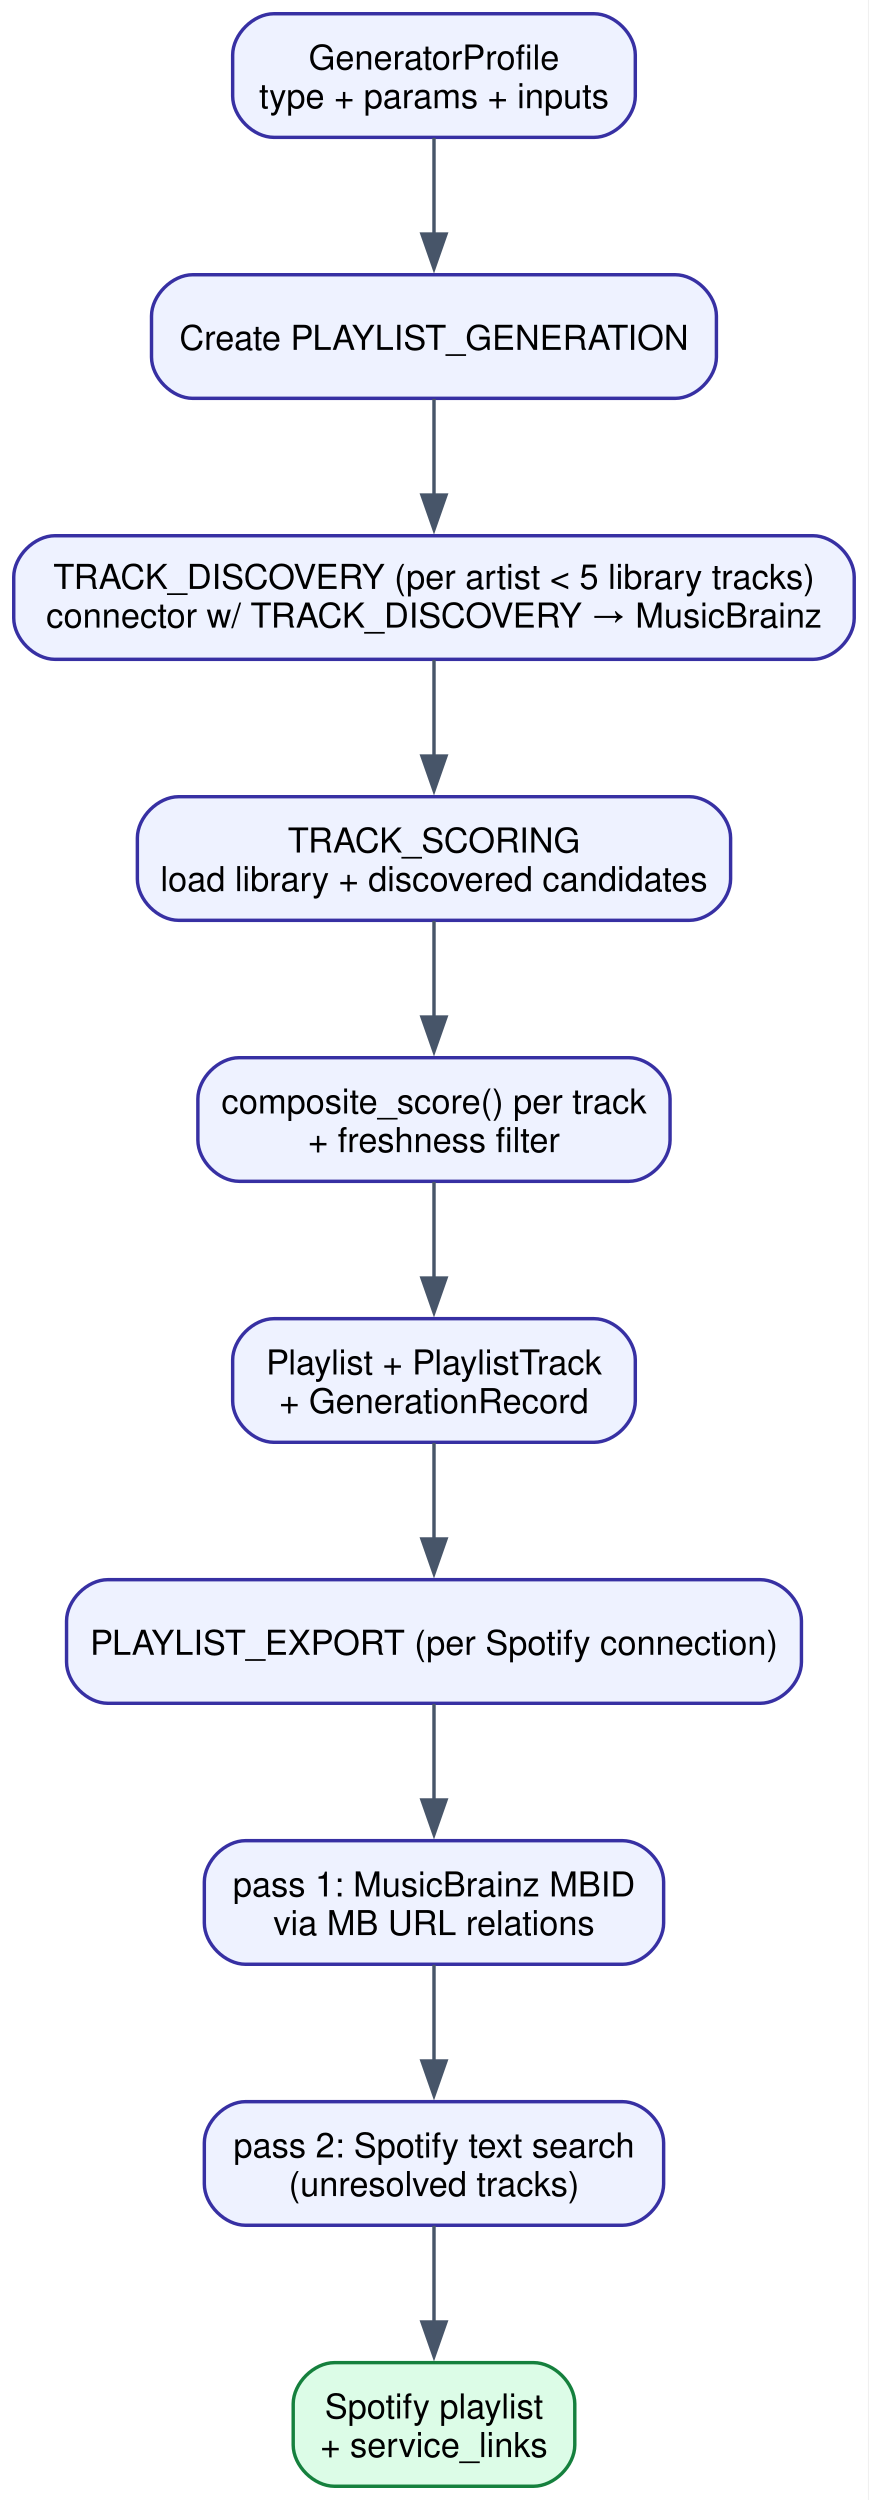
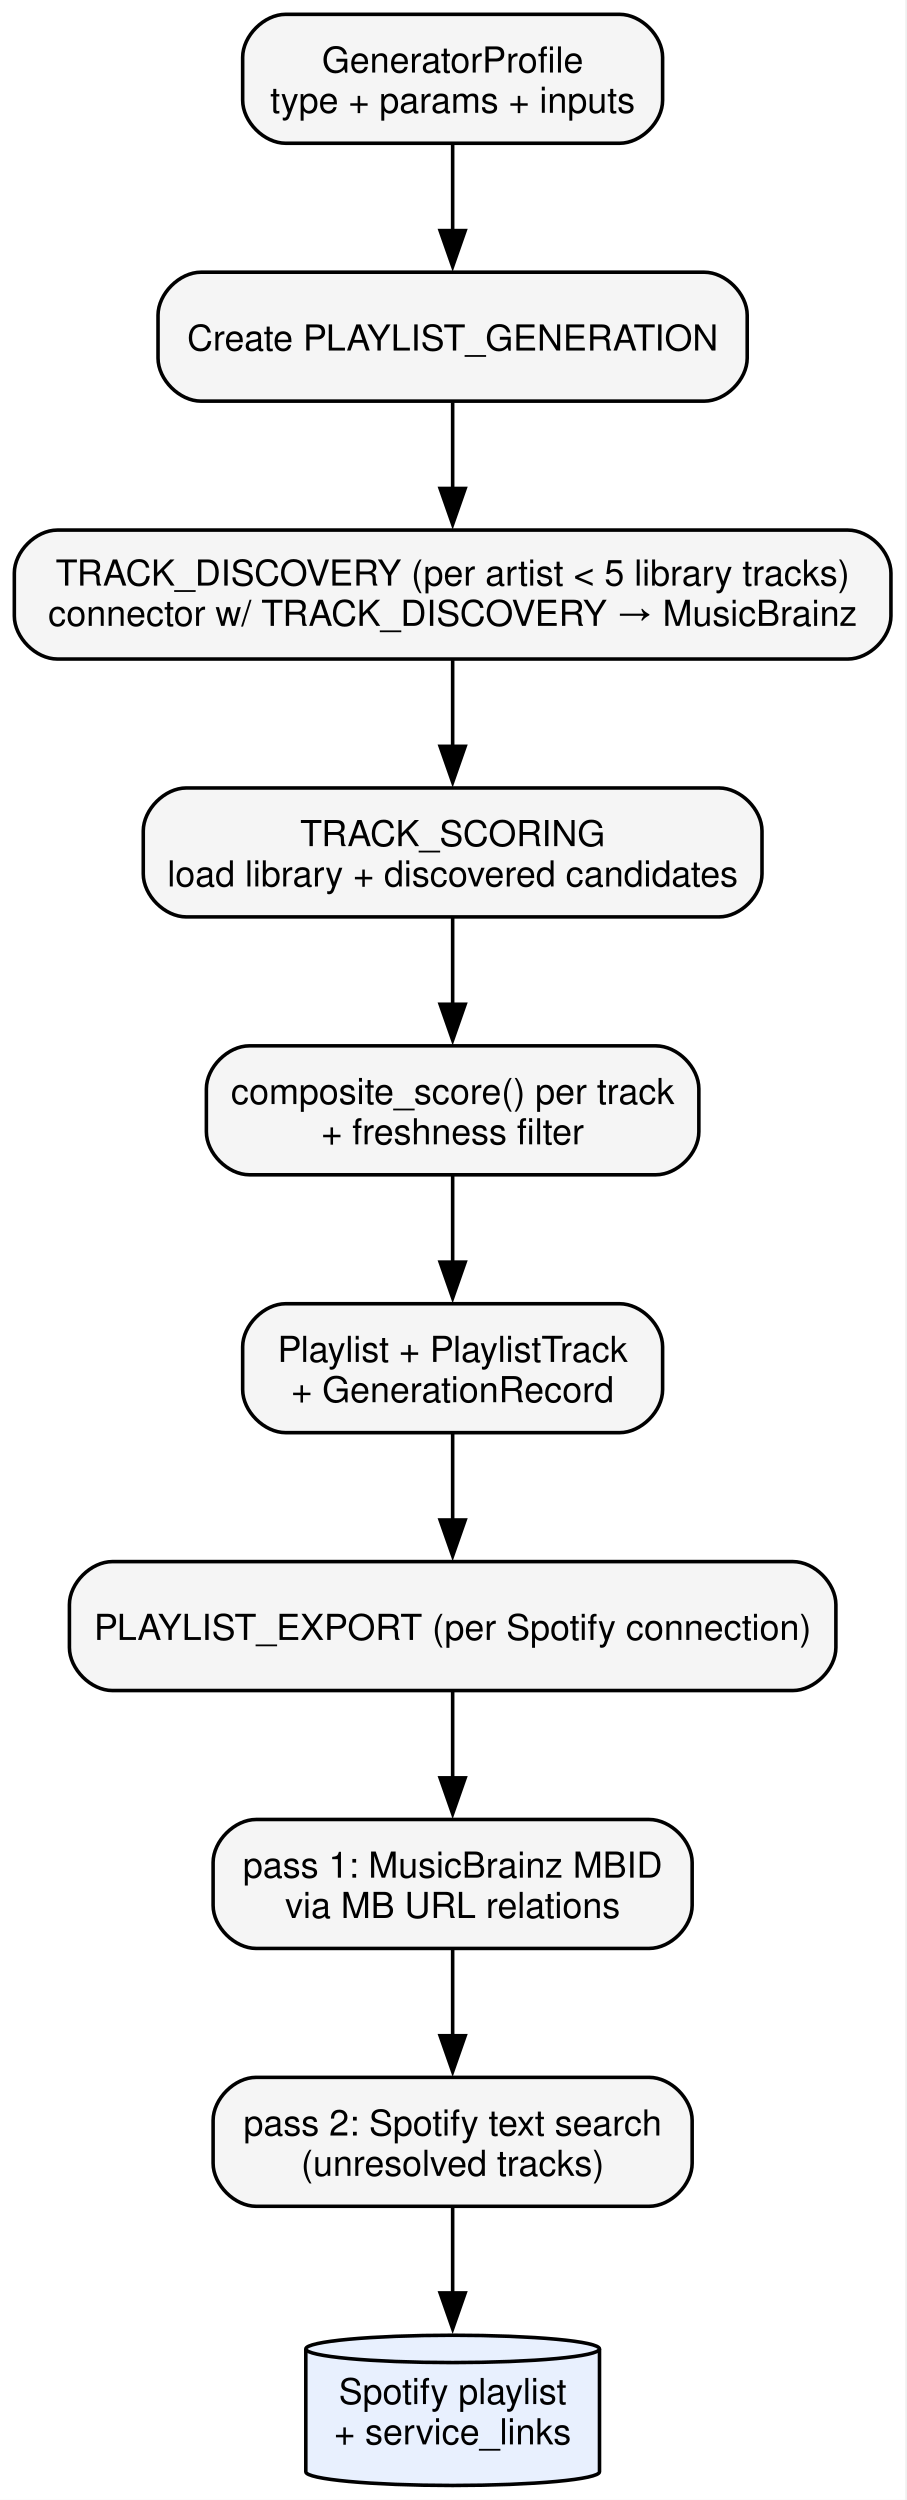
- <svg xmlns="http://www.w3.org/2000/svg" width="253pt" height="728pt" viewBox="0.00 0.00 253.00 728.00">
-   <g id="graph0" class="graph" transform="scale(1 1) rotate(0) translate(4 724)">
-     <polygon fill="white" stroke="none" points="-4,4 -4,-724 248.75,-724 248.75,4 -4,4" />
+ <svg xmlns="http://www.w3.org/2000/svg" width="253pt" height="698pt" viewBox="0.00 0.00 253.00 698.00">
+   <g id="graph0" class="graph" transform="scale(1 1) rotate(0) translate(4 693.94)">
+     <polygon fill="white" stroke="none" points="-4,4 -4,-693.94 248.75,-693.94 248.75,4 -4,4" />
    <g id="node1" class="node">
-       <path fill="#eef2ff" stroke="#3730a3" d="M169,-720C169,-720 75.75,-720 75.75,-720 69.75,-720 63.75,-714 63.75,-708 63.75,-708 63.75,-696 63.75,-696 63.75,-690 69.75,-684 75.75,-684 75.75,-684 169,-684 169,-684 175,-684 181,-690 181,-696 181,-696 181,-708 181,-708 181,-714 175,-720 169,-720" />
-       <text xml:space="preserve" text-anchor="middle" x="122.38" y="-703.75" font-family="Helvetica,sans-Serif" font-size="10.00">GeneratorProfile</text>
-       <text xml:space="preserve" text-anchor="middle" x="122.38" y="-692.5" font-family="Helvetica,sans-Serif" font-size="10.00">type + params + inputs</text>
+       <path fill="#f5f5f5" stroke="black" d="M169,-689.94C169,-689.94 75.75,-689.94 75.75,-689.94 69.75,-689.94 63.75,-683.94 63.75,-677.94 63.75,-677.94 63.75,-665.94 63.75,-665.94 63.75,-659.94 69.75,-653.94 75.75,-653.94 75.75,-653.94 169,-653.94 169,-653.94 175,-653.94 181,-659.94 181,-665.94 181,-665.94 181,-677.94 181,-677.94 181,-683.94 175,-689.94 169,-689.94" />
+       <text xml:space="preserve" text-anchor="middle" x="122.38" y="-673.69" font-family="Helvetica,sans-Serif" font-size="10.00">GeneratorProfile</text>
+       <text xml:space="preserve" text-anchor="middle" x="122.38" y="-662.44" font-family="Helvetica,sans-Serif" font-size="10.00">type + params + inputs</text>
    </g>
    <g id="node2" class="node">
-       <path fill="#eef2ff" stroke="#3730a3" d="M192.62,-644C192.62,-644 52.12,-644 52.12,-644 46.12,-644 40.12,-638 40.12,-632 40.12,-632 40.12,-620 40.12,-620 40.12,-614 46.12,-608 52.12,-608 52.12,-608 192.62,-608 192.62,-608 198.62,-608 204.62,-614 204.62,-620 204.62,-620 204.62,-632 204.62,-632 204.62,-638 198.62,-644 192.62,-644" />
-       <text xml:space="preserve" text-anchor="middle" x="122.38" y="-622.12" font-family="Helvetica,sans-Serif" font-size="10.00">Create PLAYLIST_GENERATION</text>
+       <path fill="#f5f5f5" stroke="black" d="M192.62,-617.94C192.62,-617.94 52.12,-617.94 52.12,-617.94 46.12,-617.94 40.12,-611.94 40.12,-605.94 40.12,-605.94 40.12,-593.94 40.12,-593.94 40.12,-587.94 46.12,-581.94 52.12,-581.94 52.12,-581.94 192.62,-581.94 192.62,-581.94 198.62,-581.94 204.62,-587.94 204.62,-593.94 204.62,-593.94 204.62,-605.94 204.62,-605.94 204.62,-611.94 198.62,-617.94 192.62,-617.94" />
+       <text xml:space="preserve" text-anchor="middle" x="122.38" y="-596.06" font-family="Helvetica,sans-Serif" font-size="10.00">Create PLAYLIST_GENERATION</text>
    </g>
    <g id="edge1" class="edge">
-       <path fill="none" stroke="#475569" d="M122.38,-683.84C122.38,-675.49 122.38,-665.23 122.38,-655.74" />
-       <polygon fill="#475569" stroke="#475569" points="125.88,-655.84 122.38,-645.84 118.88,-655.84 125.88,-655.84" />
+       <path fill="none" stroke="black" d="M122.38,-653.63C122.38,-646.34 122.38,-637.66 122.38,-629.47" />
+       <polygon fill="black" stroke="black" points="125.88,-629.56 122.38,-619.56 118.88,-629.56 125.88,-629.56" />
    </g>
    <g id="node3" class="node">
-       <path fill="#eef2ff" stroke="#3730a3" d="M232.75,-568C232.75,-568 12,-568 12,-568 6,-568 0,-562 0,-556 0,-556 0,-544 0,-544 0,-538 6,-532 12,-532 12,-532 232.75,-532 232.75,-532 238.75,-532 244.75,-538 244.75,-544 244.75,-544 244.75,-556 244.75,-556 244.75,-562 238.75,-568 232.75,-568" />
-       <text xml:space="preserve" text-anchor="middle" x="122.38" y="-552.5" font-family="Helvetica,sans-Serif" font-size="10.00">TRACK_DISCOVERY (per artist &lt; 5 library tracks)</text>
-       <text xml:space="preserve" text-anchor="middle" x="122.38" y="-541.25" font-family="Helvetica,sans-Serif" font-size="10.00">connector w/ TRACK_DISCOVERY → MusicBrainz</text>
+       <path fill="#f5f5f5" stroke="black" d="M232.75,-545.94C232.75,-545.94 12,-545.94 12,-545.94 6,-545.94 0,-539.94 0,-533.94 0,-533.94 0,-521.94 0,-521.94 0,-515.94 6,-509.94 12,-509.94 12,-509.94 232.75,-509.94 232.75,-509.94 238.75,-509.94 244.75,-515.94 244.75,-521.94 244.75,-521.94 244.75,-533.94 244.75,-533.94 244.75,-539.94 238.75,-545.94 232.75,-545.94" />
+       <text xml:space="preserve" text-anchor="middle" x="122.38" y="-530.44" font-family="Helvetica,sans-Serif" font-size="10.00">TRACK_DISCOVERY (per artist &lt; 5 library tracks)</text>
+       <text xml:space="preserve" text-anchor="middle" x="122.38" y="-519.19" font-family="Helvetica,sans-Serif" font-size="10.00">connector w/ TRACK_DISCOVERY → MusicBrainz</text>
    </g>
    <g id="edge2" class="edge">
-       <path fill="none" stroke="#475569" d="M122.38,-607.84C122.38,-599.49 122.38,-589.23 122.38,-579.74" />
-       <polygon fill="#475569" stroke="#475569" points="125.88,-579.84 122.38,-569.84 118.88,-579.84 125.88,-579.84" />
+       <path fill="none" stroke="black" d="M122.38,-581.63C122.38,-574.34 122.38,-565.66 122.38,-557.47" />
+       <polygon fill="black" stroke="black" points="125.88,-557.56 122.38,-547.56 118.88,-557.56 125.88,-557.56" />
    </g>
    <g id="node4" class="node">
-       <path fill="#eef2ff" stroke="#3730a3" d="M196.75,-492C196.75,-492 48,-492 48,-492 42,-492 36,-486 36,-480 36,-480 36,-468 36,-468 36,-462 42,-456 48,-456 48,-456 196.75,-456 196.75,-456 202.75,-456 208.75,-462 208.75,-468 208.75,-468 208.75,-480 208.75,-480 208.75,-486 202.75,-492 196.75,-492" />
-       <text xml:space="preserve" text-anchor="middle" x="122.38" y="-475.75" font-family="Helvetica,sans-Serif" font-size="10.00">TRACK_SCORING</text>
-       <text xml:space="preserve" text-anchor="middle" x="122.38" y="-464.5" font-family="Helvetica,sans-Serif" font-size="10.00">load library + discovered candidates</text>
+       <path fill="#f5f5f5" stroke="black" d="M196.75,-473.94C196.75,-473.94 48,-473.94 48,-473.94 42,-473.94 36,-467.94 36,-461.94 36,-461.94 36,-449.94 36,-449.94 36,-443.94 42,-437.94 48,-437.94 48,-437.94 196.75,-437.94 196.75,-437.94 202.75,-437.94 208.75,-443.94 208.75,-449.94 208.75,-449.94 208.75,-461.94 208.75,-461.94 208.75,-467.94 202.75,-473.94 196.75,-473.94" />
+       <text xml:space="preserve" text-anchor="middle" x="122.38" y="-457.69" font-family="Helvetica,sans-Serif" font-size="10.00">TRACK_SCORING</text>
+       <text xml:space="preserve" text-anchor="middle" x="122.38" y="-446.44" font-family="Helvetica,sans-Serif" font-size="10.00">load library + discovered candidates</text>
    </g>
    <g id="edge3" class="edge">
-       <path fill="none" stroke="#475569" d="M122.38,-531.84C122.38,-523.49 122.38,-513.23 122.38,-503.74" />
-       <polygon fill="#475569" stroke="#475569" points="125.88,-503.84 122.38,-493.84 118.88,-503.84 125.88,-503.84" />
+       <path fill="none" stroke="black" d="M122.38,-509.63C122.38,-502.34 122.38,-493.66 122.38,-485.47" />
+       <polygon fill="black" stroke="black" points="125.88,-485.56 122.38,-475.56 118.88,-485.56 125.88,-485.56" />
    </g>
    <g id="node5" class="node">
-       <path fill="#eef2ff" stroke="#3730a3" d="M179.12,-416C179.12,-416 65.62,-416 65.62,-416 59.63,-416 53.62,-410 53.62,-404 53.62,-404 53.62,-392 53.62,-392 53.62,-386 59.62,-380 65.62,-380 65.62,-380 179.12,-380 179.12,-380 185.12,-380 191.12,-386 191.12,-392 191.12,-392 191.12,-404 191.12,-404 191.12,-410 185.12,-416 179.12,-416" />
-       <text xml:space="preserve" text-anchor="middle" x="122.38" y="-399.75" font-family="Helvetica,sans-Serif" font-size="10.00">composite_score() per track</text>
-       <text xml:space="preserve" text-anchor="middle" x="122.38" y="-388.5" font-family="Helvetica,sans-Serif" font-size="10.00">+ freshness filter</text>
+       <path fill="#f5f5f5" stroke="black" d="M179.12,-401.94C179.12,-401.94 65.62,-401.94 65.62,-401.94 59.63,-401.94 53.62,-395.94 53.62,-389.94 53.62,-389.94 53.62,-377.94 53.62,-377.94 53.62,-371.94 59.62,-365.94 65.62,-365.94 65.62,-365.94 179.12,-365.94 179.12,-365.94 185.12,-365.94 191.12,-371.94 191.12,-377.94 191.12,-377.94 191.12,-389.94 191.12,-389.94 191.12,-395.94 185.12,-401.94 179.12,-401.94" />
+       <text xml:space="preserve" text-anchor="middle" x="122.38" y="-385.69" font-family="Helvetica,sans-Serif" font-size="10.00">composite_score() per track</text>
+       <text xml:space="preserve" text-anchor="middle" x="122.38" y="-374.44" font-family="Helvetica,sans-Serif" font-size="10.00">+ freshness filter</text>
    </g>
    <g id="edge4" class="edge">
-       <path fill="none" stroke="#475569" d="M122.38,-455.84C122.38,-447.49 122.38,-437.23 122.38,-427.74" />
-       <polygon fill="#475569" stroke="#475569" points="125.88,-427.84 122.38,-417.84 118.88,-427.84 125.88,-427.84" />
+       <path fill="none" stroke="black" d="M122.38,-437.63C122.38,-430.34 122.38,-421.66 122.38,-413.47" />
+       <polygon fill="black" stroke="black" points="125.88,-413.56 122.38,-403.56 118.88,-413.56 125.88,-413.56" />
    </g>
    <g id="node6" class="node">
-       <path fill="#eef2ff" stroke="#3730a3" d="M169,-340C169,-340 75.75,-340 75.75,-340 69.75,-340 63.75,-334 63.75,-328 63.75,-328 63.75,-316 63.75,-316 63.75,-310 69.75,-304 75.75,-304 75.75,-304 169,-304 169,-304 175,-304 181,-310 181,-316 181,-316 181,-328 181,-328 181,-334 175,-340 169,-340" />
-       <text xml:space="preserve" text-anchor="middle" x="122.38" y="-323.75" font-family="Helvetica,sans-Serif" font-size="10.00">Playlist + PlaylistTrack</text>
-       <text xml:space="preserve" text-anchor="middle" x="122.38" y="-312.5" font-family="Helvetica,sans-Serif" font-size="10.00">+ GenerationRecord</text>
+       <path fill="#f5f5f5" stroke="black" d="M169,-329.94C169,-329.94 75.75,-329.94 75.75,-329.94 69.75,-329.94 63.75,-323.94 63.75,-317.94 63.75,-317.94 63.75,-305.94 63.75,-305.94 63.75,-299.94 69.75,-293.94 75.75,-293.94 75.75,-293.94 169,-293.94 169,-293.94 175,-293.94 181,-299.94 181,-305.94 181,-305.94 181,-317.94 181,-317.94 181,-323.94 175,-329.94 169,-329.94" />
+       <text xml:space="preserve" text-anchor="middle" x="122.38" y="-313.69" font-family="Helvetica,sans-Serif" font-size="10.00">Playlist + PlaylistTrack</text>
+       <text xml:space="preserve" text-anchor="middle" x="122.38" y="-302.44" font-family="Helvetica,sans-Serif" font-size="10.00">+ GenerationRecord</text>
    </g>
    <g id="edge5" class="edge">
-       <path fill="none" stroke="#475569" d="M122.38,-379.84C122.38,-371.49 122.38,-361.23 122.38,-351.74" />
-       <polygon fill="#475569" stroke="#475569" points="125.88,-351.84 122.38,-341.84 118.88,-351.84 125.88,-351.84" />
+       <path fill="none" stroke="black" d="M122.38,-365.63C122.38,-358.34 122.38,-349.66 122.38,-341.47" />
+       <polygon fill="black" stroke="black" points="125.88,-341.56 122.38,-331.56 118.88,-341.56 125.88,-341.56" />
    </g>
    <g id="node7" class="node">
-       <path fill="#eef2ff" stroke="#3730a3" d="M217.38,-264C217.38,-264 27.38,-264 27.38,-264 21.38,-264 15.38,-258 15.38,-252 15.38,-252 15.38,-240 15.38,-240 15.38,-234 21.38,-228 27.38,-228 27.38,-228 217.38,-228 217.38,-228 223.38,-228 229.38,-234 229.38,-240 229.38,-240 229.38,-252 229.38,-252 229.38,-258 223.38,-264 217.38,-264" />
-       <text xml:space="preserve" text-anchor="middle" x="122.38" y="-242.12" font-family="Helvetica,sans-Serif" font-size="10.00">PLAYLIST_EXPORT (per Spotify connection)</text>
+       <path fill="#f5f5f5" stroke="black" d="M217.38,-257.94C217.38,-257.94 27.38,-257.94 27.38,-257.94 21.38,-257.94 15.38,-251.94 15.38,-245.94 15.38,-245.94 15.38,-233.94 15.38,-233.94 15.38,-227.94 21.38,-221.94 27.38,-221.94 27.38,-221.94 217.38,-221.94 217.38,-221.94 223.38,-221.94 229.38,-227.94 229.38,-233.94 229.38,-233.94 229.38,-245.94 229.38,-245.94 229.38,-251.94 223.38,-257.94 217.38,-257.94" />
+       <text xml:space="preserve" text-anchor="middle" x="122.38" y="-236.06" font-family="Helvetica,sans-Serif" font-size="10.00">PLAYLIST_EXPORT (per Spotify connection)</text>
    </g>
    <g id="edge6" class="edge">
-       <path fill="none" stroke="#475569" d="M122.38,-303.84C122.38,-295.49 122.38,-285.23 122.38,-275.74" />
-       <polygon fill="#475569" stroke="#475569" points="125.88,-275.84 122.38,-265.84 118.88,-275.84 125.88,-275.84" />
+       <path fill="none" stroke="black" d="M122.38,-293.63C122.38,-286.34 122.38,-277.66 122.38,-269.47" />
+       <polygon fill="black" stroke="black" points="125.88,-269.56 122.38,-259.56 118.88,-269.56 125.88,-269.56" />
    </g>
    <g id="node8" class="node">
-       <path fill="#eef2ff" stroke="#3730a3" d="M177.25,-188C177.25,-188 67.5,-188 67.5,-188 61.5,-188 55.5,-182 55.5,-176 55.5,-176 55.5,-164 55.5,-164 55.5,-158 61.5,-152 67.5,-152 67.5,-152 177.25,-152 177.25,-152 183.25,-152 189.25,-158 189.25,-164 189.25,-164 189.25,-176 189.25,-176 189.25,-182 183.25,-188 177.25,-188" />
-       <text xml:space="preserve" text-anchor="middle" x="122.38" y="-171.75" font-family="Helvetica,sans-Serif" font-size="10.00">pass 1: MusicBrainz MBID</text>
-       <text xml:space="preserve" text-anchor="middle" x="122.38" y="-160.5" font-family="Helvetica,sans-Serif" font-size="10.00">via MB URL relations</text>
+       <path fill="#f5f5f5" stroke="black" d="M177.25,-185.94C177.25,-185.94 67.5,-185.94 67.5,-185.94 61.5,-185.94 55.5,-179.94 55.5,-173.94 55.5,-173.94 55.5,-161.94 55.5,-161.94 55.5,-155.94 61.5,-149.94 67.5,-149.94 67.5,-149.94 177.25,-149.94 177.25,-149.94 183.25,-149.94 189.25,-155.94 189.25,-161.94 189.25,-161.94 189.25,-173.94 189.25,-173.94 189.25,-179.94 183.25,-185.94 177.25,-185.94" />
+       <text xml:space="preserve" text-anchor="middle" x="122.38" y="-169.69" font-family="Helvetica,sans-Serif" font-size="10.00">pass 1: MusicBrainz MBID</text>
+       <text xml:space="preserve" text-anchor="middle" x="122.38" y="-158.44" font-family="Helvetica,sans-Serif" font-size="10.00">via MB URL relations</text>
    </g>
    <g id="edge7" class="edge">
-       <path fill="none" stroke="#475569" d="M122.38,-227.84C122.38,-219.49 122.38,-209.23 122.38,-199.74" />
-       <polygon fill="#475569" stroke="#475569" points="125.88,-199.84 122.38,-189.84 118.88,-199.84 125.88,-199.84" />
+       <path fill="none" stroke="black" d="M122.38,-221.63C122.38,-214.34 122.38,-205.66 122.38,-197.47" />
+       <polygon fill="black" stroke="black" points="125.88,-197.56 122.38,-187.56 118.88,-197.56 125.88,-197.56" />
    </g>
    <g id="node9" class="node">
-       <path fill="#eef2ff" stroke="#3730a3" d="M177.25,-112C177.25,-112 67.5,-112 67.5,-112 61.5,-112 55.5,-106 55.5,-100 55.5,-100 55.5,-88 55.5,-88 55.5,-82 61.5,-76 67.5,-76 67.5,-76 177.25,-76 177.25,-76 183.25,-76 189.25,-82 189.25,-88 189.25,-88 189.25,-100 189.25,-100 189.25,-106 183.25,-112 177.25,-112" />
-       <text xml:space="preserve" text-anchor="middle" x="122.38" y="-95.75" font-family="Helvetica,sans-Serif" font-size="10.00">pass 2: Spotify text search</text>
-       <text xml:space="preserve" text-anchor="middle" x="122.38" y="-84.5" font-family="Helvetica,sans-Serif" font-size="10.00">(unresolved tracks)</text>
+       <path fill="#f5f5f5" stroke="black" d="M177.25,-113.94C177.25,-113.94 67.5,-113.94 67.5,-113.94 61.5,-113.94 55.5,-107.94 55.5,-101.94 55.5,-101.94 55.5,-89.94 55.5,-89.94 55.5,-83.94 61.5,-77.94 67.5,-77.94 67.5,-77.94 177.25,-77.94 177.25,-77.94 183.25,-77.94 189.25,-83.94 189.25,-89.94 189.25,-89.94 189.25,-101.94 189.25,-101.94 189.25,-107.94 183.25,-113.94 177.25,-113.94" />
+       <text xml:space="preserve" text-anchor="middle" x="122.38" y="-97.69" font-family="Helvetica,sans-Serif" font-size="10.00">pass 2: Spotify text search</text>
+       <text xml:space="preserve" text-anchor="middle" x="122.38" y="-86.44" font-family="Helvetica,sans-Serif" font-size="10.00">(unresolved tracks)</text>
    </g>
    <g id="edge8" class="edge">
-       <path fill="none" stroke="#475569" d="M122.38,-151.84C122.38,-143.49 122.38,-133.23 122.38,-123.74" />
-       <polygon fill="#475569" stroke="#475569" points="125.88,-123.84 122.38,-113.84 118.88,-123.84 125.88,-123.84" />
+       <path fill="none" stroke="black" d="M122.38,-149.63C122.38,-142.34 122.38,-133.66 122.38,-125.47" />
+       <polygon fill="black" stroke="black" points="125.88,-125.56 122.38,-115.56 118.88,-125.56 125.88,-125.56" />
    </g>
    <g id="node10" class="node">
-       <path fill="#dcfce7" stroke="#15803d" d="M151.38,-36C151.38,-36 93.38,-36 93.38,-36 87.38,-36 81.38,-30 81.38,-24 81.38,-24 81.38,-12 81.38,-12 81.38,-6 87.38,0 93.38,0 93.38,0 151.38,0 151.38,0 157.38,0 163.38,-6 163.38,-12 163.38,-12 163.38,-24 163.38,-24 163.38,-30 157.38,-36 151.38,-36" />
-       <text xml:space="preserve" text-anchor="middle" x="122.38" y="-19.75" font-family="Helvetica,sans-Serif" font-size="10.00">Spotify playlist</text>
-       <text xml:space="preserve" text-anchor="middle" x="122.38" y="-8.5" font-family="Helvetica,sans-Serif" font-size="10.00">+ service_links</text>
+       <path fill="#e8f0fe" stroke="black" d="M163.38,-38.12C163.38,-40.23 145,-41.94 122.38,-41.94 99.75,-41.94 81.38,-40.23 81.38,-38.12 81.38,-38.12 81.38,-3.81 81.38,-3.81 81.38,-1.71 99.75,0 122.38,0 145,0 163.38,-1.71 163.38,-3.81 163.38,-3.81 163.38,-38.12 163.38,-38.12" />
+       <path fill="none" stroke="black" d="M163.38,-38.12C163.38,-36.02 145,-34.31 122.38,-34.31 99.75,-34.31 81.38,-36.02 81.38,-38.12" />
+       <text xml:space="preserve" text-anchor="middle" x="122.38" y="-22.72" font-family="Helvetica,sans-Serif" font-size="10.00">Spotify playlist</text>
+       <text xml:space="preserve" text-anchor="middle" x="122.38" y="-11.47" font-family="Helvetica,sans-Serif" font-size="10.00">+ service_links</text>
    </g>
    <g id="edge9" class="edge">
-       <path fill="none" stroke="#475569" d="M122.38,-75.84C122.38,-67.49 122.38,-57.23 122.38,-47.74" />
-       <polygon fill="#475569" stroke="#475569" points="125.88,-47.84 122.38,-37.84 118.88,-47.84 125.88,-47.84" />
+       <path fill="none" stroke="black" d="M122.38,-77.64C122.38,-70.43 122.38,-61.81 122.38,-53.53" />
+       <polygon fill="black" stroke="black" points="125.88,-53.76 122.38,-43.76 118.88,-53.76 125.88,-53.76" />
    </g>
  </g>
</svg>
